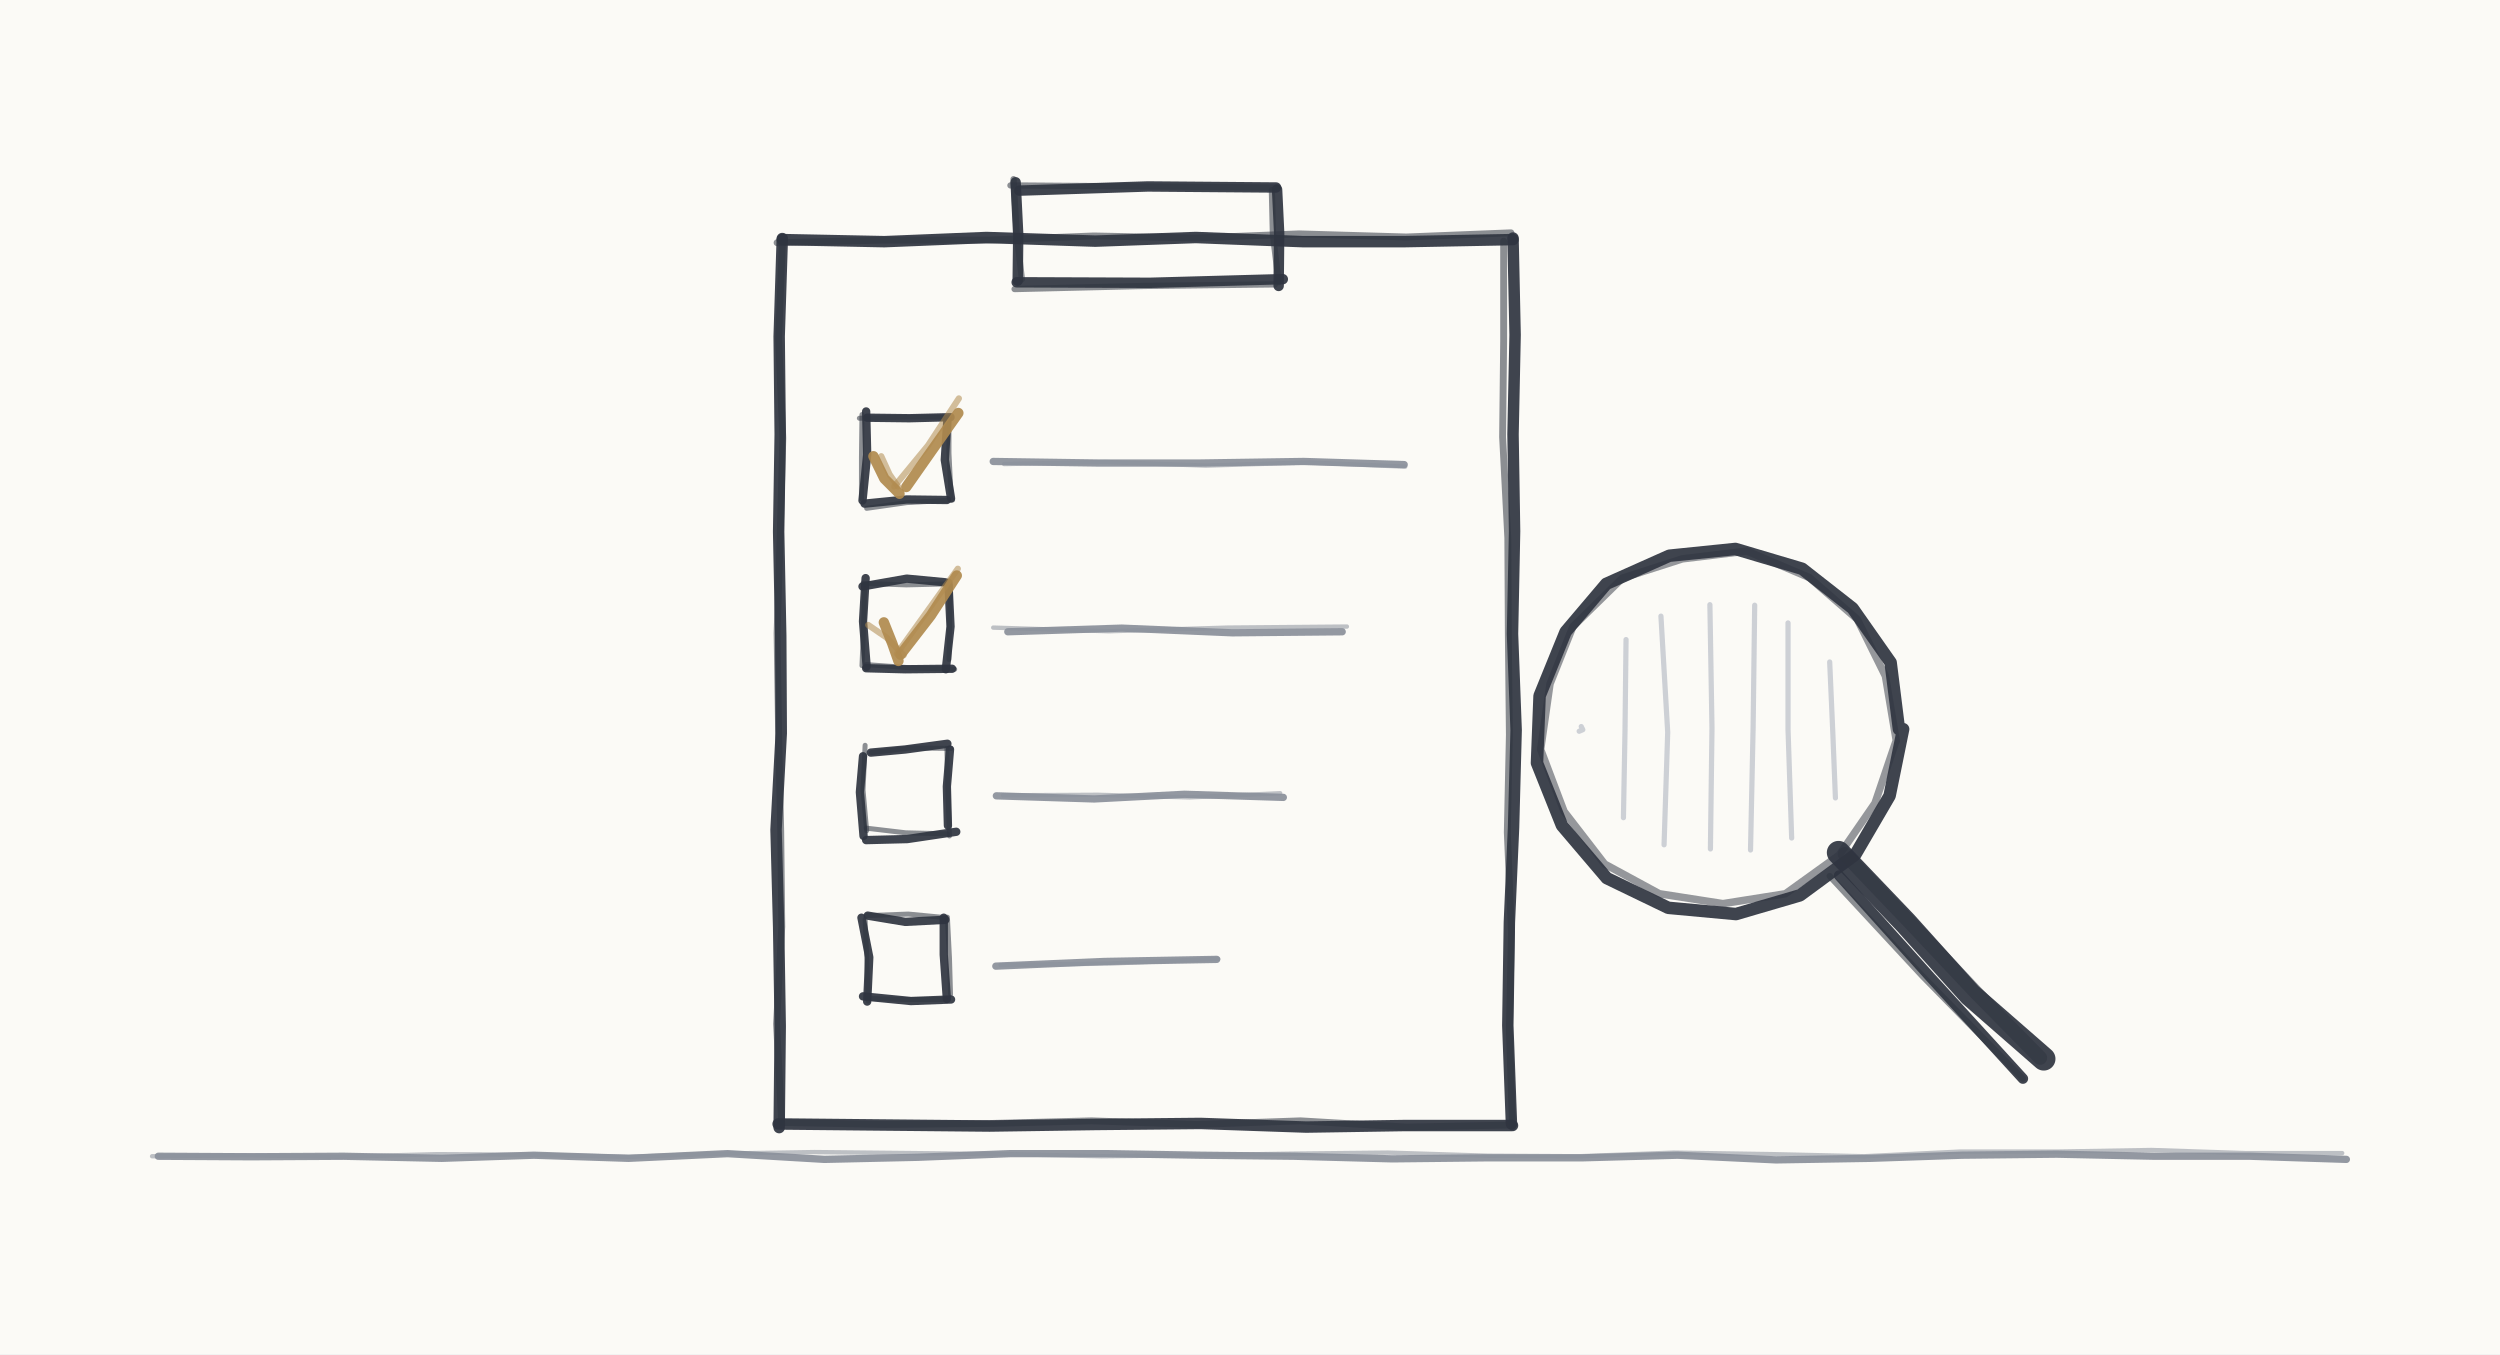
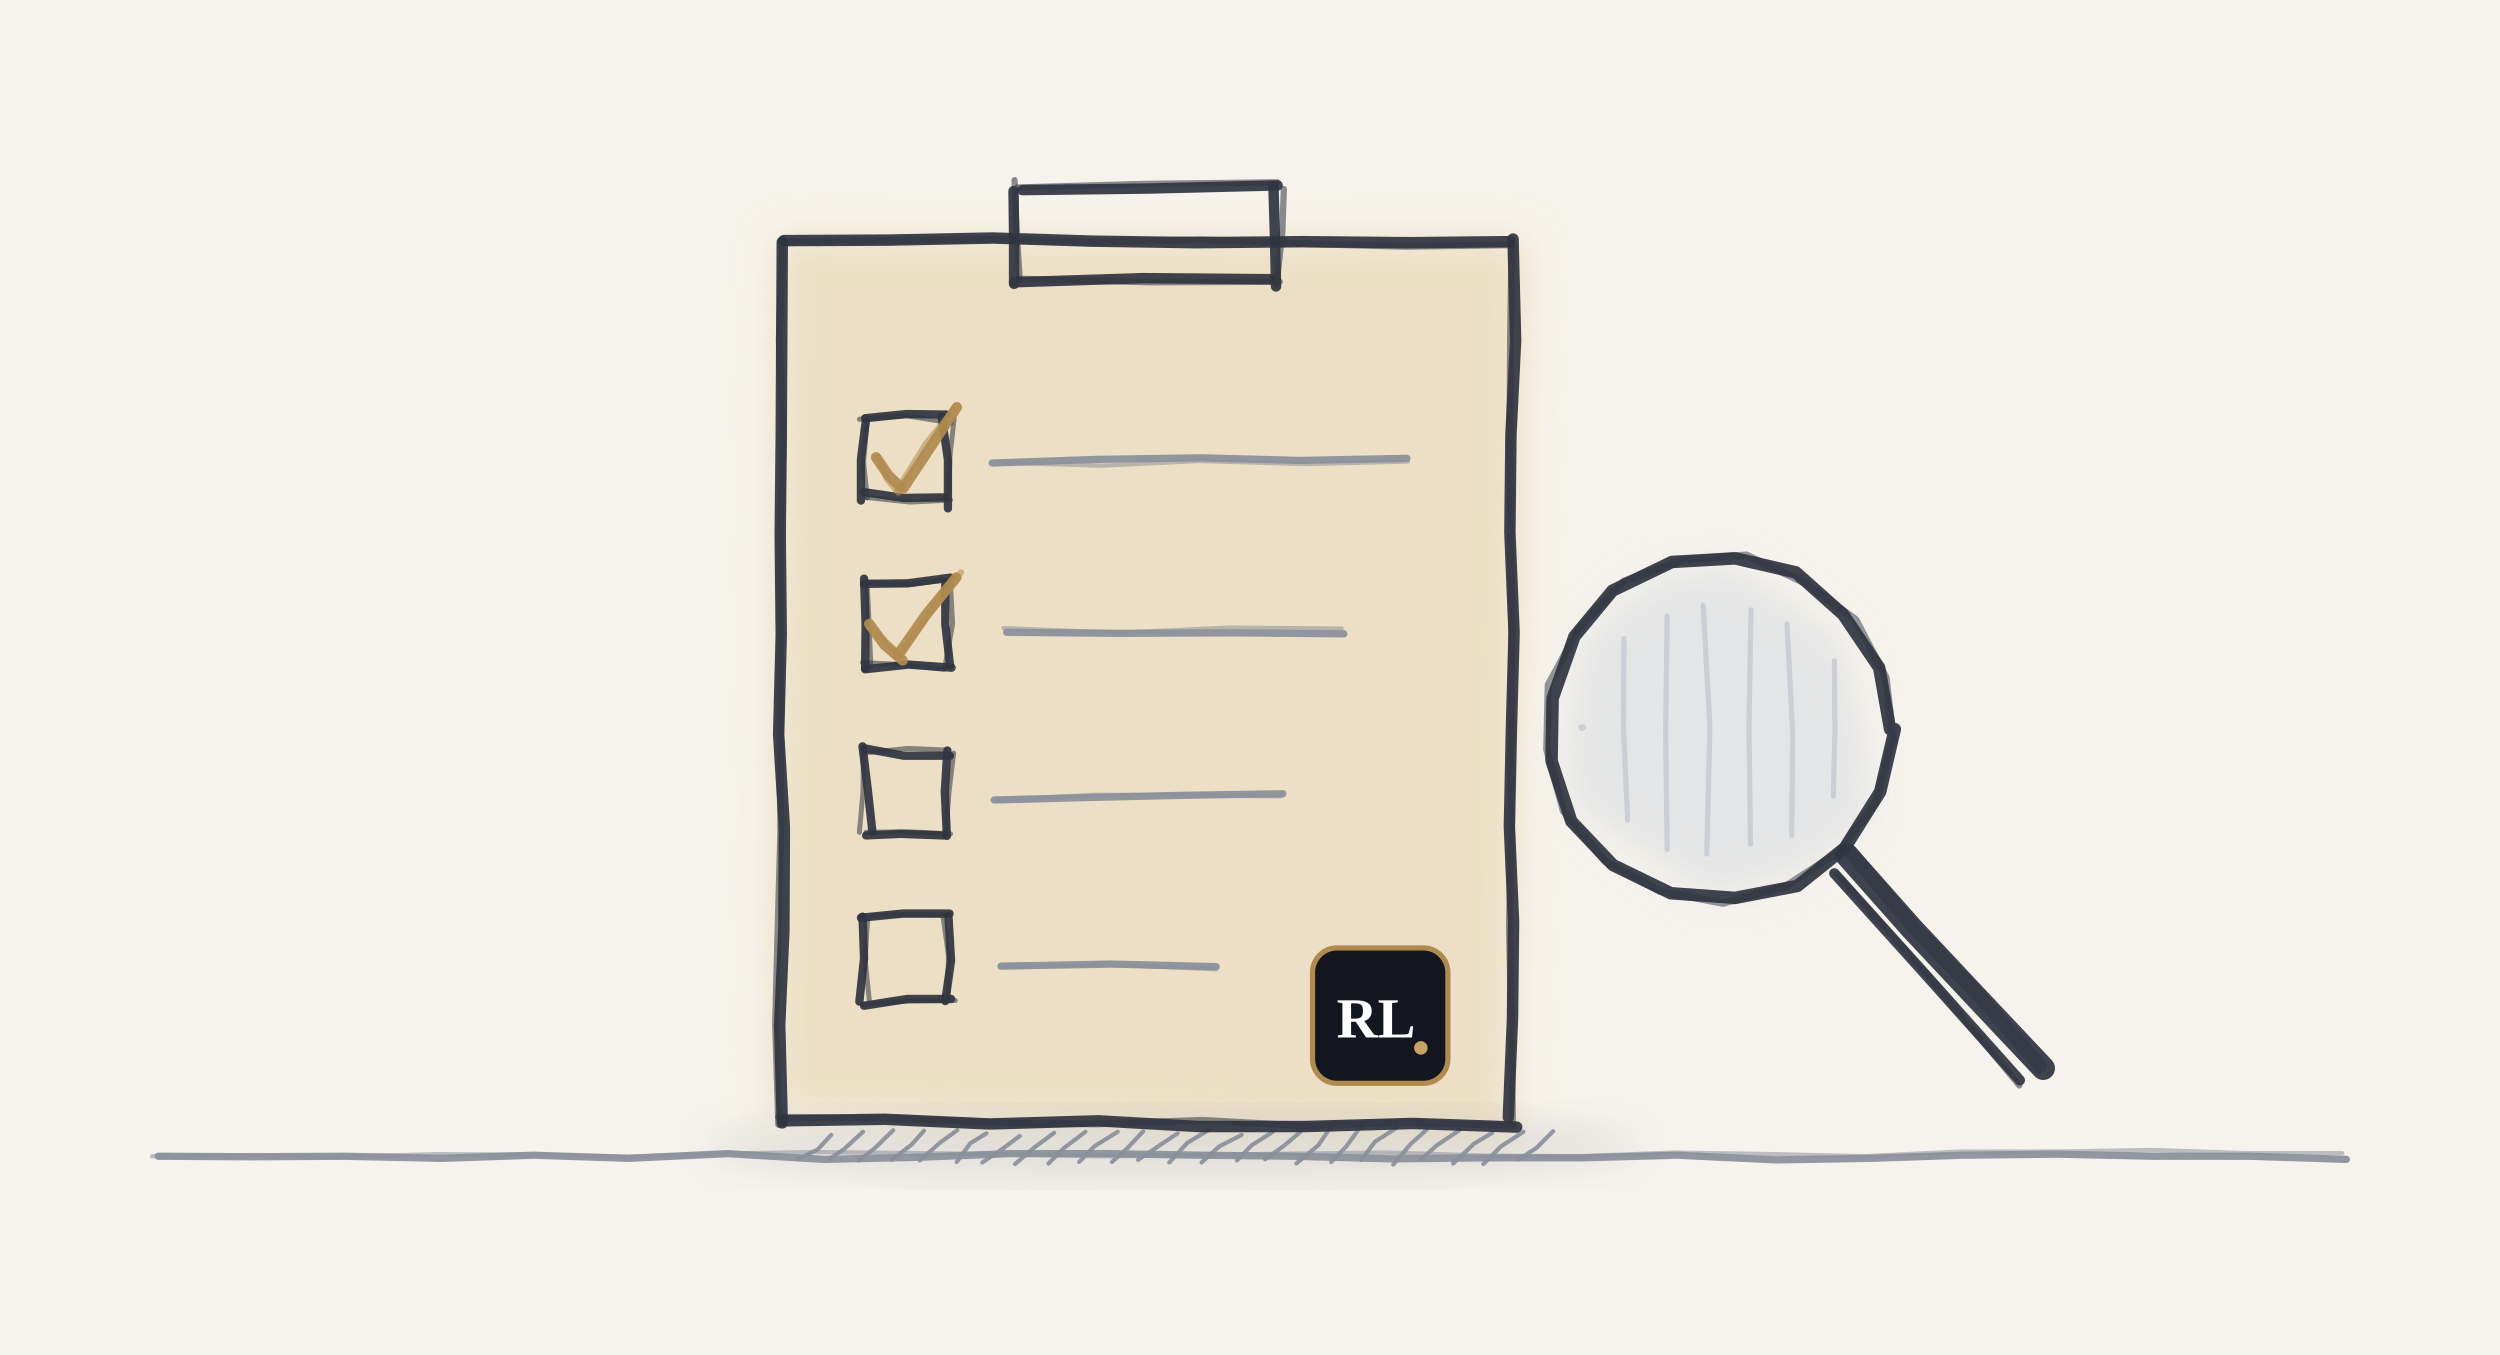
<svg xmlns="http://www.w3.org/2000/svg" viewBox="0 0 480 260" role="img" aria-label="Diagnostic">
-   <rect width="480" height="260" fill="#FBFAF6" />
+   <defs>
+     <filter id="lavis" x="-10%" y="-10%" width="120%" height="120%">
+       <feGaussianBlur stdDeviation="3.5" />
+     </filter>
+   </defs>
+   <rect width="480" height="260" fill="#F6F3EC" />
+   <path d="M149.2,45.7 L292.8,45.9 L290.4,218.2 L148.1,213.9Z" fill="#E3CC9E" opacity="0.5" filter="url(#lavis)" />
+   <ellipse cx="225" cy="220" rx="90" ry="7" fill="#2F3440" opacity="0.10" filter="url(#lavis)" />
+   <path d="M358.3,142.4 L358.9,157.9 L345.2,167.7 L328.9,172.5 L317.1,165.1 L301.5,154.6 L300.3,141.6 L303.9,122.2 L316.9,111.4 L331.8,108.0 L344.0,115.7 L353.8,122.9Z" fill="#D9DCE2" opacity="0.6" filter="url(#lavis)" />
  <path d="M30.4,222.0 L48.2,222.1 L66.0,222.0 L84.8,222.4 L102.5,221.8 L120.7,222.4 L139.7,221.5 L158.3,222.6 L176.2,222.2 L193.9,221.5 L212.6,221.5 L230.4,221.8 L248.5,222.0 L267.3,222.5 L285.6,222.3 L303.9,222.3 L322.1,221.8 L341.0,222.7 L359.1,222.4 L376.7,221.8 L394.9,221.6 L413.8,222.0 L432.1,222.0 L450.5,222.6" fill="none" stroke="#8A8F9A" stroke-width="1.4" stroke-linecap="round" stroke-linejoin="round" opacity="0.92" />
  <path d="M29.2,222.0 L47.6,221.8 L64.8,222.1 L84.0,221.6 L101.5,221.7 L120.8,222.1 L138.1,221.5 L156.4,221.2 L175.6,221.4 L193.6,221.6 L211.5,222.0 L229.7,221.8 L248.0,221.5 L266.5,221.3 L285.7,221.9 L303.2,222.0 L321.4,221.3 L340.5,221.6 L357.9,222.0 L376.4,221.1 L395.4,221.1 L413.1,220.8 L431.2,221.4 L449.7,221.4" fill="none" stroke="#8A8F9A" stroke-width="0.84" stroke-linecap="round" stroke-linejoin="round" opacity="0.55" />
-   <path d="M150.2,46.0 L169.8,46.4 L189.4,45.6 L210.3,46.3 L229.6,45.6 L250.2,46.4 L269.6,46.4 L290.5,46.0" fill="none" stroke="#2F3440" stroke-width="2.2" stroke-linecap="round" stroke-linejoin="round" opacity="0.92" />
-   <path d="M149.2,46.6 L169.5,46.1 L189.6,46.1 L210.0,45.3 L229.5,45.7 L249.4,44.9 L270.0,45.5 L290.1,44.7" fill="none" stroke="#2F3440" stroke-width="1.32" stroke-linecap="round" stroke-linejoin="round" opacity="0.55" />
-   <path d="M290.5,45.7 L290.9,64.3 L290.5,83.4 L290.8,102.0 L290.4,121.7 L291.1,140.2 L290.6,158.9 L289.8,177.1 L289.5,196.9 L290.2,215.8" fill="none" stroke="#2F3440" stroke-width="2.2" stroke-linecap="round" stroke-linejoin="round" opacity="0.92" />
-   <path d="M288.7,46.3 L288.7,65.5 L288.5,83.9 L289.5,103.3 L289.6,122.0 L289.8,141.1 L289.4,159.8 L290.2,178.9 L289.8,197.8 L290.4,216.4" fill="none" stroke="#2F3440" stroke-width="1.32" stroke-linecap="round" stroke-linejoin="round" opacity="0.55" />
-   <path d="M290.4,216.1 L269.8,216.1 L250.8,216.4 L230.5,215.7 L210.4,215.9 L190.0,216.2 L169.5,216.0 L149.4,215.8" fill="none" stroke="#2F3440" stroke-width="2.2" stroke-linecap="round" stroke-linejoin="round" opacity="0.92" />
-   <path d="M290.2,216.0 L270.1,216.4 L249.7,215.2 L229.7,215.9 L209.6,215.2 L190.5,215.7 L169.9,215.9 L149.8,215.5" fill="none" stroke="#2F3440" stroke-width="1.32" stroke-linecap="round" stroke-linejoin="round" opacity="0.55" />
-   <path d="M149.6,216.5 L149.8,197.0 L149.5,178.0 L149.0,159.3 L150.0,140.8 L149.9,122.0 L149.5,102.1 L149.8,83.4 L149.6,64.6 L150.2,45.8" fill="none" stroke="#2F3440" stroke-width="2.2" stroke-linecap="round" stroke-linejoin="round" opacity="0.92" />
-   <path d="M150.1,215.9 L149.1,196.6 L150.1,177.9 L149.9,159.7 L149.5,141.2 L149.2,121.6 L149.8,102.7 L150.3,84.1 L149.5,65.1 L150.2,46.8" fill="none" stroke="#2F3440" stroke-width="1.32" stroke-linecap="round" stroke-linejoin="round" opacity="0.55" />
-   <path d="M195.7,36.6 L220.4,35.8 L245.0,36.0" fill="none" stroke="#2F3440" stroke-width="2" stroke-linecap="round" stroke-linejoin="round" opacity="0.92" />
-   <path d="M194.0,35.6 L219.1,35.8 L245.2,36.0" fill="none" stroke="#2F3440" stroke-width="1.2" stroke-linecap="round" stroke-linejoin="round" opacity="0.55" />
-   <path d="M245.2,36.4 L245.6,44.8 L245.5,54.9" fill="none" stroke="#2F3440" stroke-width="2" stroke-linecap="round" stroke-linejoin="round" opacity="0.92" />
-   <path d="M244.2,36.5 L244.4,45.0 L245.5,54.2" fill="none" stroke="#2F3440" stroke-width="1.2" stroke-linecap="round" stroke-linejoin="round" opacity="0.55" />
-   <path d="M246.3,53.6 L220.8,54.3 L195.2,54.2" fill="none" stroke="#2F3440" stroke-width="2" stroke-linecap="round" stroke-linejoin="round" opacity="0.92" />
-   <path d="M244.8,54.6 L219.7,54.9 L194.8,55.5" fill="none" stroke="#2F3440" stroke-width="1.2" stroke-linecap="round" stroke-linejoin="round" opacity="0.55" />
-   <path d="M195.4,53.9 L195.5,45.1 L195.0,35.0" fill="none" stroke="#2F3440" stroke-width="2" stroke-linecap="round" stroke-linejoin="round" opacity="0.92" />
-   <path d="M196.2,53.6 L195.2,44.8 L194.6,34.4" fill="none" stroke="#2F3440" stroke-width="1.2" stroke-linecap="round" stroke-linejoin="round" opacity="0.55" />
-   <path d="M166.5,80.2 L174.6,80.3 L182.5,80.1" fill="none" stroke="#2F3440" stroke-width="1.6" stroke-linecap="round" stroke-linejoin="round" opacity="0.92" />
-   <path d="M165.0,80.3 L173.8,80.1 L182.4,80.1" fill="none" stroke="#2F3440" stroke-width="0.96" stroke-linecap="round" stroke-linejoin="round" opacity="0.55" />
-   <path d="M181.9,80.5 L181.4,88.3 L182.6,95.7" fill="none" stroke="#2F3440" stroke-width="1.6" stroke-linecap="round" stroke-linejoin="round" opacity="0.92" />
-   <path d="M182.2,80.0 L182.2,87.0 L182.6,95.2" fill="none" stroke="#2F3440" stroke-width="0.96" stroke-linecap="round" stroke-linejoin="round" opacity="0.55" />
-   <path d="M181.8,96.0 L174.1,95.9 L166.0,96.7" fill="none" stroke="#2F3440" stroke-width="1.6" stroke-linecap="round" stroke-linejoin="round" opacity="0.92" />
-   <path d="M182.9,96.0 L174.1,96.5 L166.4,97.6" fill="none" stroke="#2F3440" stroke-width="0.96" stroke-linecap="round" stroke-linejoin="round" opacity="0.55" />
-   <path d="M165.6,96.1 L166.5,87.3 L166.3,79.0" fill="none" stroke="#2F3440" stroke-width="1.6" stroke-linecap="round" stroke-linejoin="round" opacity="0.92" />
-   <path d="M165.4,95.8 L165.4,87.8 L165.5,79.6" fill="none" stroke="#2F3440" stroke-width="0.96" stroke-linecap="round" stroke-linejoin="round" opacity="0.55" />
-   <path d="M190.7,88.6 L210.8,88.9 L230.4,88.9 L250.3,88.6 L269.6,89.2" fill="none" stroke="#8A8F9A" stroke-width="1.4" stroke-linecap="round" stroke-linejoin="round" opacity="0.92" />
-   <path d="M192.8,89.1 L212.2,88.7 L231.5,89.4 L251.1,88.8 L269.8,89.6" fill="none" stroke="#8A8F9A" stroke-width="0.84" stroke-linecap="round" stroke-linejoin="round" opacity="0.55" />
-   <path d="M167.7,87.6 L169.8,91.9 L172.7,94.8" fill="none" stroke="#B08A4E" stroke-width="2" stroke-linecap="round" stroke-linejoin="round" opacity="0.92" />
-   <path d="M169.2,87.6 L170.8,91.1 L172.4,93.4" fill="none" stroke="#B08A4E" stroke-width="1.2" stroke-linecap="round" stroke-linejoin="round" opacity="0.55" />
-   <path d="M174.0,93.5 L178.7,86.8 L184.0,79.3" fill="none" stroke="#B08A4E" stroke-width="2" stroke-linecap="round" stroke-linejoin="round" opacity="0.92" />
-   <path d="M171.7,93.4 L178.2,85.5 L184.1,76.5" fill="none" stroke="#B08A4E" stroke-width="1.2" stroke-linecap="round" stroke-linejoin="round" opacity="0.55" />
-   <path d="M165.6,112.6 L174.1,111.1 L181.5,111.8" fill="none" stroke="#2F3440" stroke-width="1.6" stroke-linecap="round" stroke-linejoin="round" opacity="0.92" />
-   <path d="M165.7,112.0 L174.0,112.3 L182.1,112.1" fill="none" stroke="#2F3440" stroke-width="0.96" stroke-linecap="round" stroke-linejoin="round" opacity="0.55" />
-   <path d="M182.1,111.9 L182.5,120.3 L181.6,128.5" fill="none" stroke="#2F3440" stroke-width="1.6" stroke-linecap="round" stroke-linejoin="round" opacity="0.92" />
-   <path d="M182.5,112.4 L182.3,119.8 L182.2,126.6" fill="none" stroke="#2F3440" stroke-width="0.96" stroke-linecap="round" stroke-linejoin="round" opacity="0.55" />
-   <path d="M182.8,128.4 L173.8,128.5 L166.3,128.3" fill="none" stroke="#2F3440" stroke-width="1.6" stroke-linecap="round" stroke-linejoin="round" opacity="0.92" />
-   <path d="M183.3,128.5 L174.6,128.2 L166.3,127.6" fill="none" stroke="#2F3440" stroke-width="0.96" stroke-linecap="round" stroke-linejoin="round" opacity="0.55" />
-   <path d="M166.4,128.0 L165.7,119.3 L166.2,111.0" fill="none" stroke="#2F3440" stroke-width="1.6" stroke-linecap="round" stroke-linejoin="round" opacity="0.92" />
-   <path d="M165.5,127.8 L165.8,120.7 L166.0,113.0" fill="none" stroke="#2F3440" stroke-width="0.96" stroke-linecap="round" stroke-linejoin="round" opacity="0.55" />
-   <path d="M193.5,121.3 L215.4,120.6 L236.6,121.5 L257.7,121.3" fill="none" stroke="#8A8F9A" stroke-width="1.4" stroke-linecap="round" stroke-linejoin="round" opacity="0.92" />
-   <path d="M190.7,120.5 L212.9,121.2 L235.7,120.5 L258.6,120.3" fill="none" stroke="#8A8F9A" stroke-width="0.84" stroke-linecap="round" stroke-linejoin="round" opacity="0.55" />
-   <path d="M169.7,119.5 L171.3,123.5 L172.5,126.9" fill="none" stroke="#B08A4E" stroke-width="2" stroke-linecap="round" stroke-linejoin="round" opacity="0.92" />
-   <path d="M166.7,120.0 L170.2,122.4 L173.5,125.8" fill="none" stroke="#B08A4E" stroke-width="1.2" stroke-linecap="round" stroke-linejoin="round" opacity="0.55" />
-   <path d="M172.9,125.7 L178.7,118.2 L183.7,110.5" fill="none" stroke="#B08A4E" stroke-width="2" stroke-linecap="round" stroke-linejoin="round" opacity="0.92" />
-   <path d="M172.2,125.5 L177.8,117.7 L183.9,109.2" fill="none" stroke="#B08A4E" stroke-width="1.2" stroke-linecap="round" stroke-linejoin="round" opacity="0.55" />
-   <path d="M167.2,144.5 L173.8,143.9 L181.9,142.8" fill="none" stroke="#2F3440" stroke-width="1.6" stroke-linecap="round" stroke-linejoin="round" opacity="0.92" />
-   <path d="M167.3,144.5 L174.9,143.6 L182.6,143.7" fill="none" stroke="#2F3440" stroke-width="0.96" stroke-linecap="round" stroke-linejoin="round" opacity="0.55" />
-   <path d="M182.4,143.9 L181.8,151.0 L182.0,158.5" fill="none" stroke="#2F3440" stroke-width="1.6" stroke-linecap="round" stroke-linejoin="round" opacity="0.92" />
-   <path d="M181.8,143.7 L182.0,152.1 L182.3,160.5" fill="none" stroke="#2F3440" stroke-width="0.96" stroke-linecap="round" stroke-linejoin="round" opacity="0.55" />
-   <path d="M183.6,159.7 L174.2,161.1 L166.3,161.3" fill="none" stroke="#2F3440" stroke-width="1.6" stroke-linecap="round" stroke-linejoin="round" opacity="0.92" />
-   <path d="M181.9,160.1 L173.9,159.9 L166.3,159.0" fill="none" stroke="#2F3440" stroke-width="0.96" stroke-linecap="round" stroke-linejoin="round" opacity="0.55" />
-   <path d="M165.8,160.5 L165.1,152.1 L165.7,145.2" fill="none" stroke="#2F3440" stroke-width="1.6" stroke-linecap="round" stroke-linejoin="round" opacity="0.92" />
-   <path d="M166.4,159.5 L165.7,151.7 L166.1,143.1" fill="none" stroke="#2F3440" stroke-width="0.96" stroke-linecap="round" stroke-linejoin="round" opacity="0.55" />
-   <path d="M191.3,152.8 L210.1,153.4 L227.4,152.5 L246.4,153.1" fill="none" stroke="#8A8F9A" stroke-width="1.4" stroke-linecap="round" stroke-linejoin="round" opacity="0.92" />
-   <path d="M192.6,152.7 L210.8,152.6 L228.4,153.1 L245.8,152.3" fill="none" stroke="#8A8F9A" stroke-width="0.84" stroke-linecap="round" stroke-linejoin="round" opacity="0.55" />
-   <path d="M166.6,175.8 L173.8,177.0 L181.5,176.6" fill="none" stroke="#2F3440" stroke-width="1.6" stroke-linecap="round" stroke-linejoin="round" opacity="0.92" />
-   <path d="M166.4,175.8 L174.4,175.5 L181.7,176.2" fill="none" stroke="#2F3440" stroke-width="0.96" stroke-linecap="round" stroke-linejoin="round" opacity="0.55" />
-   <path d="M181.2,176.2 L181.2,183.3 L181.8,191.8" fill="none" stroke="#2F3440" stroke-width="1.6" stroke-linecap="round" stroke-linejoin="round" opacity="0.92" />
-   <path d="M181.9,176.1 L182.3,184.0 L182.5,190.9" fill="none" stroke="#2F3440" stroke-width="0.96" stroke-linecap="round" stroke-linejoin="round" opacity="0.55" />
-   <path d="M182.6,191.9 L174.9,192.2 L165.7,191.3" fill="none" stroke="#2F3440" stroke-width="1.6" stroke-linecap="round" stroke-linejoin="round" opacity="0.92" />
-   <path d="M181.5,191.9 L173.5,191.9 L166.4,191.7" fill="none" stroke="#2F3440" stroke-width="0.96" stroke-linecap="round" stroke-linejoin="round" opacity="0.55" />
-   <path d="M166.5,192.3 L166.9,183.8 L165.4,176.2" fill="none" stroke="#2F3440" stroke-width="1.6" stroke-linecap="round" stroke-linejoin="round" opacity="0.92" />
-   <path d="M166.7,192.2 L166.4,183.6 L166.1,176.5" fill="none" stroke="#2F3440" stroke-width="0.96" stroke-linecap="round" stroke-linejoin="round" opacity="0.55" />
-   <path d="M191.2,185.5 L212.0,184.6 L233.6,184.2" fill="none" stroke="#8A8F9A" stroke-width="1.4" stroke-linecap="round" stroke-linejoin="round" opacity="0.92" />
-   <path d="M192.1,185.3 L213.2,185.0 L233.9,184.1" fill="none" stroke="#8A8F9A" stroke-width="0.84" stroke-linecap="round" stroke-linejoin="round" opacity="0.55" />
-   <path d="M365.4,140.0 L362.8,152.8 L356.2,164.1 L345.6,171.9 L333.3,175.5 L320.3,174.3 L308.5,168.6 L299.9,158.5 L295.1,146.5 L295.6,133.6 L300.6,121.3 L308.4,112.1 L320.5,106.7 L333.2,105.4 L346.0,109.2 L355.7,116.8 L363.0,127.2 L364.6,140.0" fill="none" stroke="#2F3440" stroke-width="2.4" stroke-linecap="round" stroke-linejoin="round" opacity="0.92" />
-   <path d="M364.0,142.4 L360.0,154.2 L353.1,164.2 L342.8,171.6 L330.8,173.5 L318.6,171.6 L308.1,165.9 L300.3,155.8 L295.8,143.9 L297.6,131.3 L302.0,120.3 L311.5,111.0 L323.0,107.3 L335.4,105.8 L347.4,110.9 L356.6,118.9 L362.0,129.8 L364.1,142.3" fill="none" stroke="#2F3440" stroke-width="1.44" stroke-linecap="round" stroke-linejoin="round" opacity="0.5" />
-   <path d="M303.2,140.4 L303.9,140.1 L303.6,139.5" fill="none" stroke="#C9CCD3" stroke-width="1" stroke-linecap="round" stroke-linejoin="round" opacity="0.92" />
-   <path d="M312.2,122.8 L312.0,140.4 L311.7,157.0" fill="none" stroke="#C9CCD3" stroke-width="1" stroke-linecap="round" stroke-linejoin="round" opacity="0.92" />
-   <path d="M318.9,118.3 L320.2,140.6 L319.5,162.2" fill="none" stroke="#C9CCD3" stroke-width="1" stroke-linecap="round" stroke-linejoin="round" opacity="0.92" />
-   <path d="M328.3,116.1 L328.7,139.8 L328.4,163.0" fill="none" stroke="#C9CCD3" stroke-width="1" stroke-linecap="round" stroke-linejoin="round" opacity="0.92" />
-   <path d="M336.9,116.2 L336.6,139.6 L336.1,163.2" fill="none" stroke="#C9CCD3" stroke-width="1" stroke-linecap="round" stroke-linejoin="round" opacity="0.92" />
-   <path d="M343.3,119.6 L343.3,140.0 L344.0,160.9" fill="none" stroke="#C9CCD3" stroke-width="1" stroke-linecap="round" stroke-linejoin="round" opacity="0.92" />
-   <path d="M351.3,127.1 L351.9,140.7 L352.4,153.2" fill="none" stroke="#C9CCD3" stroke-width="1" stroke-linecap="round" stroke-linejoin="round" opacity="0.92" />
-   <path d="M353.0,163.7 L365.9,177.2 L378.3,191.0 L392.4,203.3" fill="none" stroke="#2F3440" stroke-width="4.5" stroke-linecap="round" stroke-linejoin="round" opacity="0.92" />
-   <path d="M354.2,164.0 L366.6,177.0 L379.3,190.5 L391.7,203.1" fill="none" stroke="#2F3440" stroke-width="2.7" stroke-linecap="round" stroke-linejoin="round" opacity="0.55" />
-   <path d="M353.1,168.1 L370.6,187.6 L388.4,207.1" fill="none" stroke="#2F3440" stroke-width="2" stroke-linecap="round" stroke-linejoin="round" opacity="0.92" />
-   <path d="M351.3,168.2 L369.1,187.4 L388.4,207.1" fill="none" stroke="#2F3440" stroke-width="1.2" stroke-linecap="round" stroke-linejoin="round" opacity="0.55" />
+   <path d="M153.1,222.6 L157.0,220.7 L159.6,217.9" fill="none" stroke="#8A8F9A" stroke-width="0.8" stroke-linecap="round" stroke-linejoin="round" opacity="0.92" />
+   <path d="M159.3,222.5 L162.1,220.6 L165.7,217.3" fill="none" stroke="#8A8F9A" stroke-width="0.8" stroke-linecap="round" stroke-linejoin="round" opacity="0.92" />
+   <path d="M164.9,222.8 L168.0,220.4 L171.5,217.0" fill="none" stroke="#8A8F9A" stroke-width="0.8" stroke-linecap="round" stroke-linejoin="round" opacity="0.92" />
+   <path d="M171.2,222.7 L175.0,219.8 L177.4,217.1" fill="none" stroke="#8A8F9A" stroke-width="0.8" stroke-linecap="round" stroke-linejoin="round" opacity="0.92" />
+   <path d="M176.6,222.8 L180.6,219.3 L183.8,217.0" fill="none" stroke="#8A8F9A" stroke-width="0.8" stroke-linecap="round" stroke-linejoin="round" opacity="0.92" />
+   <path d="M183.7,223.1 L186.3,219.5 L189.4,217.6" fill="none" stroke="#8A8F9A" stroke-width="0.8" stroke-linecap="round" stroke-linejoin="round" opacity="0.92" />
+   <path d="M188.6,223.2 L192.6,220.5 L195.8,218.1" fill="none" stroke="#8A8F9A" stroke-width="0.8" stroke-linecap="round" stroke-linejoin="round" opacity="0.92" />
+   <path d="M194.9,223.5 L198.6,220.3 L202.4,217.5" fill="none" stroke="#8A8F9A" stroke-width="0.8" stroke-linecap="round" stroke-linejoin="round" opacity="0.92" />
+   <path d="M201.3,223.4 L204.3,220.4 L208.4,217.3" fill="none" stroke="#8A8F9A" stroke-width="0.8" stroke-linecap="round" stroke-linejoin="round" opacity="0.92" />
+   <path d="M207.2,223.1 L210.1,220.1 L214.6,217.3" fill="none" stroke="#8A8F9A" stroke-width="0.8" stroke-linecap="round" stroke-linejoin="round" opacity="0.92" />
+   <path d="M213.5,223.1 L216.5,220.4 L219.5,217.2" fill="none" stroke="#8A8F9A" stroke-width="0.8" stroke-linecap="round" stroke-linejoin="round" opacity="0.92" />
+   <path d="M218.5,222.7 L222.5,220.0 L226.1,217.6" fill="none" stroke="#8A8F9A" stroke-width="0.8" stroke-linecap="round" stroke-linejoin="round" opacity="0.92" />
+   <path d="M224.5,223.2 L228.0,219.4 L232.5,216.7" fill="none" stroke="#8A8F9A" stroke-width="0.8" stroke-linecap="round" stroke-linejoin="round" opacity="0.92" />
+   <path d="M230.7,223.2 L234.1,220.1 L238.4,217.9" fill="none" stroke="#8A8F9A" stroke-width="0.8" stroke-linecap="round" stroke-linejoin="round" opacity="0.92" />
+   <path d="M237.5,222.8 L240.3,219.9 L244.4,217.3" fill="none" stroke="#8A8F9A" stroke-width="0.8" stroke-linecap="round" stroke-linejoin="round" opacity="0.92" />
+   <path d="M242.9,222.6 L246.5,220.0 L249.7,217.3" fill="none" stroke="#8A8F9A" stroke-width="0.8" stroke-linecap="round" stroke-linejoin="round" opacity="0.92" />
+   <path d="M248.9,223.4 L253.1,219.9 L255.5,216.4" fill="none" stroke="#8A8F9A" stroke-width="0.8" stroke-linecap="round" stroke-linejoin="round" opacity="0.92" />
+   <path d="M255.6,223.1 L258.5,220.1 L261.4,216.1" fill="none" stroke="#8A8F9A" stroke-width="0.8" stroke-linecap="round" stroke-linejoin="round" opacity="0.92" />
+   <path d="M261.4,222.7 L264.0,219.2 L268.2,216.5" fill="none" stroke="#8A8F9A" stroke-width="0.8" stroke-linecap="round" stroke-linejoin="round" opacity="0.92" />
+   <path d="M267.5,223.6 L270.8,219.7 L274.0,216.8" fill="none" stroke="#8A8F9A" stroke-width="0.8" stroke-linecap="round" stroke-linejoin="round" opacity="0.92" />
+   <path d="M272.8,222.6 L276.0,219.8 L280.2,217.0" fill="none" stroke="#8A8F9A" stroke-width="0.8" stroke-linecap="round" stroke-linejoin="round" opacity="0.92" />
+   <path d="M279.0,223.4 L283.0,219.6 L286.5,217.5" fill="none" stroke="#8A8F9A" stroke-width="0.8" stroke-linecap="round" stroke-linejoin="round" opacity="0.92" />
+   <path d="M284.8,223.5 L288.2,220.1 L292.5,217.3" fill="none" stroke="#8A8F9A" stroke-width="0.8" stroke-linecap="round" stroke-linejoin="round" opacity="0.92" />
+   <path d="M291.6,222.6 L295.0,220.4 L298.2,217.2" fill="none" stroke="#8A8F9A" stroke-width="0.8" stroke-linecap="round" stroke-linejoin="round" opacity="0.92" />
+   <path d="M150.5,46.2 L170.6,46.1 L190.6,45.7 L209.7,46.3 L229.8,46.6 L250.2,46.4 L270.4,46.6 L289.8,46.4" fill="none" stroke="#2F3440" stroke-width="2.2" stroke-linecap="round" stroke-linejoin="round" opacity="0.92" />
+   <path d="M150.5,46.4 L171.3,46.2 L190.7,45.9 L210.6,46.5 L230.5,46.0 L250.8,46.8 L270.0,47.3 L290.1,47.0" fill="none" stroke="#2F3440" stroke-width="1.32" stroke-linecap="round" stroke-linejoin="round" opacity="0.55" />
+   <path d="M290.5,45.9 L291.0,65.3 L290.1,83.5 L289.9,102.2 L290.7,121.5 L290.2,139.6 L289.8,158.7 L290.6,176.9 L290.4,195.5 L289.6,214.5" fill="none" stroke="#2F3440" stroke-width="2.2" stroke-linecap="round" stroke-linejoin="round" opacity="0.92" />
+   <path d="M290.3,46.1 L290.0,65.1 L289.9,83.7 L290.0,102.1 L290.3,121.3 L290.1,140.1 L290.2,158.6 L289.8,178.0 L290.2,196.7 L290.4,215.7" fill="none" stroke="#2F3440" stroke-width="1.32" stroke-linecap="round" stroke-linejoin="round" opacity="0.55" />
+   <path d="M291.2,216.4 L271.3,215.7 L250.4,216.3 L230.2,216.3 L210.9,215.2 L190.0,215.8 L169.8,214.9 L150.4,215.2" fill="none" stroke="#2F3440" stroke-width="2.2" stroke-linecap="round" stroke-linejoin="round" opacity="0.92" />
+   <path d="M290.6,216.2 L270.1,215.5 L250.8,216.2 L231.0,215.1 L210.3,215.8 L190.2,215.5 L169.7,214.7 L149.5,214.5" fill="none" stroke="#2F3440" stroke-width="1.32" stroke-linecap="round" stroke-linejoin="round" opacity="0.55" />
+   <path d="M150.2,215.6 L149.7,196.8 L150.5,178.8 L150.6,158.9 L149.5,141.0 L150.0,121.9 L149.8,102.7 L150.0,83.7 L150.1,64.3 L150.2,46.5" fill="none" stroke="#2F3440" stroke-width="2.2" stroke-linecap="round" stroke-linejoin="round" opacity="0.92" />
+   <path d="M149.5,215.9 L148.9,196.7 L149.4,177.6 L149.9,159.7 L149.8,140.8 L149.8,121.4 L149.8,102.6 L150.4,84.1 L149.6,65.3 L150.3,46.2" fill="none" stroke="#2F3440" stroke-width="1.32" stroke-linecap="round" stroke-linejoin="round" opacity="0.55" />
+   <path d="M196.3,36.5 L220.6,36.2 L245.3,35.6" fill="none" stroke="#2F3440" stroke-width="2" stroke-linecap="round" stroke-linejoin="round" opacity="0.92" />
+   <path d="M195.4,36.0 L219.7,35.3 L245.2,35.0" fill="none" stroke="#2F3440" stroke-width="1.2" stroke-linecap="round" stroke-linejoin="round" opacity="0.55" />
+   <path d="M244.5,35.8 L244.8,45.7 L245.0,55.0" fill="none" stroke="#2F3440" stroke-width="2" stroke-linecap="round" stroke-linejoin="round" opacity="0.92" />
+   <path d="M246.5,36.3 L246.2,44.6 L245.1,54.7" fill="none" stroke="#2F3440" stroke-width="1.2" stroke-linecap="round" stroke-linejoin="round" opacity="0.55" />
+   <path d="M243.8,53.6 L219.5,53.4 L194.7,54.2" fill="none" stroke="#2F3440" stroke-width="2" stroke-linecap="round" stroke-linejoin="round" opacity="0.92" />
+   <path d="M245.7,54.1 L220.7,54.2 L195.4,53.5" fill="none" stroke="#2F3440" stroke-width="1.2" stroke-linecap="round" stroke-linejoin="round" opacity="0.55" />
+   <path d="M194.7,54.5 L194.7,45.3 L194.6,36.7" fill="none" stroke="#2F3440" stroke-width="2" stroke-linecap="round" stroke-linejoin="round" opacity="0.92" />
+   <path d="M195.8,53.9 L195.2,44.5 L194.8,34.6" fill="none" stroke="#2F3440" stroke-width="1.2" stroke-linecap="round" stroke-linejoin="round" opacity="0.55" />
+   <g transform="translate(252,182)">
+     <rect width="26" height="26" rx="4.7" fill="#14171F" stroke="#B08A4E" stroke-width="1" />
+     <text x="12.2" y="17.2" text-anchor="middle" font-family="Georgia, 'Times New Roman', serif" font-weight="700" font-size="10.9" fill="#FFFFFF">RL</text>
+     <circle cx="20.8" cy="19.2" r="1.3" fill="#C9A265" />
+   </g>
+   <path d="M166.1,80.3 L174.0,79.5 L181.7,79.6" fill="none" stroke="#2F3440" stroke-width="1.6" stroke-linecap="round" stroke-linejoin="round" opacity="0.92" />
+   <path d="M165.0,80.5 L173.9,79.8 L182.6,81.2" fill="none" stroke="#2F3440" stroke-width="0.96" stroke-linecap="round" stroke-linejoin="round" opacity="0.55" />
+   <path d="M180.8,80.0 L182.0,88.2 L182.0,97.6" fill="none" stroke="#2F3440" stroke-width="1.6" stroke-linecap="round" stroke-linejoin="round" opacity="0.92" />
+   <path d="M183.2,80.4 L182.4,87.5 L182.1,95.9" fill="none" stroke="#2F3440" stroke-width="0.96" stroke-linecap="round" stroke-linejoin="round" opacity="0.55" />
+   <path d="M181.3,95.5 L173.5,95.6 L165.9,94.5" fill="none" stroke="#2F3440" stroke-width="1.6" stroke-linecap="round" stroke-linejoin="round" opacity="0.92" />
+   <path d="M182.5,96.0 L174.7,96.4 L166.3,95.5" fill="none" stroke="#2F3440" stroke-width="0.96" stroke-linecap="round" stroke-linejoin="round" opacity="0.55" />
+   <path d="M165.3,96.1 L165.3,88.2 L166.2,81.1" fill="none" stroke="#2F3440" stroke-width="1.6" stroke-linecap="round" stroke-linejoin="round" opacity="0.92" />
+   <path d="M166.5,95.6 L165.8,88.7 L166.5,80.8" fill="none" stroke="#2F3440" stroke-width="0.96" stroke-linecap="round" stroke-linejoin="round" opacity="0.55" />
+   <path d="M190.5,88.9 L210.8,88.2 L230.5,87.9 L249.7,88.4 L270.1,88.0" fill="none" stroke="#8A8F9A" stroke-width="1.4" stroke-linecap="round" stroke-linejoin="round" opacity="0.92" />
+   <path d="M191.3,88.8 L211.5,89.4 L230.3,88.5 L250.8,89.1 L270.3,88.6" fill="none" stroke="#8A8F9A" stroke-width="0.84" stroke-linecap="round" stroke-linejoin="round" opacity="0.55" />
+   <path d="M168.2,87.8 L170.6,91.3 L172.8,93.4" fill="none" stroke="#B08A4E" stroke-width="2" stroke-linecap="round" stroke-linejoin="round" opacity="0.92" />
+   <path d="M168.6,87.8 L170.3,92.0 L172.5,94.6" fill="none" stroke="#B08A4E" stroke-width="1.2" stroke-linecap="round" stroke-linejoin="round" opacity="0.55" />
+   <path d="M173.4,93.8 L178.9,85.5 L183.7,78.2" fill="none" stroke="#B08A4E" stroke-width="2" stroke-linecap="round" stroke-linejoin="round" opacity="0.92" />
+   <path d="M172.2,94.2 L177.7,85.3 L183.8,77.8" fill="none" stroke="#B08A4E" stroke-width="1.2" stroke-linecap="round" stroke-linejoin="round" opacity="0.55" />
+   <path d="M165.9,112.1 L174.3,112.0 L182.5,110.9" fill="none" stroke="#2F3440" stroke-width="1.6" stroke-linecap="round" stroke-linejoin="round" opacity="0.92" />
+   <path d="M166.6,111.9 L174.9,112.2 L181.7,111.3" fill="none" stroke="#2F3440" stroke-width="0.96" stroke-linecap="round" stroke-linejoin="round" opacity="0.55" />
+   <path d="M181.5,111.9 L181.5,119.9 L182.4,127.7" fill="none" stroke="#2F3440" stroke-width="1.6" stroke-linecap="round" stroke-linejoin="round" opacity="0.92" />
+   <path d="M182.5,112.3 L182.9,119.8 L181.4,128.2" fill="none" stroke="#2F3440" stroke-width="0.96" stroke-linecap="round" stroke-linejoin="round" opacity="0.55" />
+   <path d="M182.7,128.2 L174.4,127.6 L166.1,128.5" fill="none" stroke="#2F3440" stroke-width="1.6" stroke-linecap="round" stroke-linejoin="round" opacity="0.92" />
+   <path d="M181.2,128.5 L173.0,127.6 L165.6,127.2" fill="none" stroke="#2F3440" stroke-width="0.96" stroke-linecap="round" stroke-linejoin="round" opacity="0.55" />
+   <path d="M166.1,128.3 L166.2,120.0 L165.9,111.1" fill="none" stroke="#2F3440" stroke-width="1.6" stroke-linecap="round" stroke-linejoin="round" opacity="0.92" />
+   <path d="M167.2,128.0 L166.9,120.5 L166.5,112.3" fill="none" stroke="#2F3440" stroke-width="0.96" stroke-linecap="round" stroke-linejoin="round" opacity="0.55" />
+   <path d="M193.3,121.4 L215.0,121.6 L236.8,121.5 L258.0,121.7" fill="none" stroke="#8A8F9A" stroke-width="1.4" stroke-linecap="round" stroke-linejoin="round" opacity="0.92" />
+   <path d="M192.7,120.6 L214.8,121.5 L236.1,120.5 L257.6,120.7" fill="none" stroke="#8A8F9A" stroke-width="0.84" stroke-linecap="round" stroke-linejoin="round" opacity="0.55" />
+   <path d="M166.9,119.8 L169.8,123.8 L173.3,126.8" fill="none" stroke="#B08A4E" stroke-width="2" stroke-linecap="round" stroke-linejoin="round" opacity="0.92" />
+   <path d="M167.0,120.5 L169.4,122.5 L172.6,125.6" fill="none" stroke="#B08A4E" stroke-width="1.2" stroke-linecap="round" stroke-linejoin="round" opacity="0.55" />
+   <path d="M172.4,125.7 L177.8,118.0 L183.6,110.9" fill="none" stroke="#B08A4E" stroke-width="2" stroke-linecap="round" stroke-linejoin="round" opacity="0.92" />
+   <path d="M172.9,126.0 L178.0,118.5 L184.5,109.9" fill="none" stroke="#B08A4E" stroke-width="1.2" stroke-linecap="round" stroke-linejoin="round" opacity="0.55" />
+   <path d="M166.1,143.7 L173.5,145.1 L182.4,145.1" fill="none" stroke="#2F3440" stroke-width="1.6" stroke-linecap="round" stroke-linejoin="round" opacity="0.92" />
+   <path d="M165.8,144.6 L174.2,143.7 L181.4,144.0" fill="none" stroke="#2F3440" stroke-width="0.96" stroke-linecap="round" stroke-linejoin="round" opacity="0.55" />
+   <path d="M181.9,144.1 L181.4,152.0 L181.8,160.5" fill="none" stroke="#2F3440" stroke-width="1.6" stroke-linecap="round" stroke-linejoin="round" opacity="0.92" />
+   <path d="M183.1,144.6 L182.2,152.1 L181.6,160.4" fill="none" stroke="#2F3440" stroke-width="0.96" stroke-linecap="round" stroke-linejoin="round" opacity="0.55" />
+   <path d="M181.1,160.4 L172.9,160.1 L166.3,160.4" fill="none" stroke="#2F3440" stroke-width="1.6" stroke-linecap="round" stroke-linejoin="round" opacity="0.92" />
+   <path d="M182.5,160.1 L174.4,159.7 L166.3,159.8" fill="none" stroke="#2F3440" stroke-width="0.96" stroke-linecap="round" stroke-linejoin="round" opacity="0.55" />
+   <path d="M167.5,159.7 L166.6,151.5 L165.6,143.3" fill="none" stroke="#2F3440" stroke-width="1.6" stroke-linecap="round" stroke-linejoin="round" opacity="0.92" />
+   <path d="M165.0,159.8 L165.7,152.0 L165.8,143.7" fill="none" stroke="#2F3440" stroke-width="0.96" stroke-linecap="round" stroke-linejoin="round" opacity="0.55" />
+   <path d="M190.9,153.6 L209.7,153.1 L227.1,152.7 L246.3,152.4" fill="none" stroke="#8A8F9A" stroke-width="1.4" stroke-linecap="round" stroke-linejoin="round" opacity="0.92" />
+   <path d="M191.6,153.6 L210.5,152.6 L228.2,152.7 L245.9,152.9" fill="none" stroke="#8A8F9A" stroke-width="0.84" stroke-linecap="round" stroke-linejoin="round" opacity="0.55" />
+   <path d="M165.3,176.2 L173.4,175.4 L182.3,175.4" fill="none" stroke="#2F3440" stroke-width="1.6" stroke-linecap="round" stroke-linejoin="round" opacity="0.92" />
+   <path d="M167.4,175.8 L175.0,175.6 L181.6,175.7" fill="none" stroke="#2F3440" stroke-width="0.96" stroke-linecap="round" stroke-linejoin="round" opacity="0.55" />
+   <path d="M182.1,175.9 L182.6,184.4 L181.5,192.2" fill="none" stroke="#2F3440" stroke-width="1.6" stroke-linecap="round" stroke-linejoin="round" opacity="0.92" />
+   <path d="M181.0,175.5 L182.1,183.4 L182.0,191.2" fill="none" stroke="#2F3440" stroke-width="0.96" stroke-linecap="round" stroke-linejoin="round" opacity="0.55" />
+   <path d="M182.6,191.8 L174.2,191.8 L165.9,193.1" fill="none" stroke="#2F3440" stroke-width="1.6" stroke-linecap="round" stroke-linejoin="round" opacity="0.92" />
+   <path d="M183.4,192.1 L174.0,192.2 L165.8,192.9" fill="none" stroke="#2F3440" stroke-width="0.96" stroke-linecap="round" stroke-linejoin="round" opacity="0.55" />
+   <path d="M165.0,192.3 L165.9,184.0 L165.6,176.0" fill="none" stroke="#2F3440" stroke-width="1.6" stroke-linecap="round" stroke-linejoin="round" opacity="0.92" />
+   <path d="M166.9,192.0 L166.1,184.3 L166.6,176.1" fill="none" stroke="#2F3440" stroke-width="0.96" stroke-linecap="round" stroke-linejoin="round" opacity="0.55" />
+   <path d="M192.2,185.5 L213.4,185.1 L233.5,185.6" fill="none" stroke="#8A8F9A" stroke-width="1.4" stroke-linecap="round" stroke-linejoin="round" opacity="0.92" />
+   <path d="M192.0,185.5 L212.9,185.2 L233.5,186.1" fill="none" stroke="#8A8F9A" stroke-width="0.84" stroke-linecap="round" stroke-linejoin="round" opacity="0.55" />
+   <path d="M363.8,140.0 L361.0,152.0 L354.2,162.8 L345.1,170.1 L333.1,172.4 L320.8,171.5 L309.7,166.1 L301.7,157.7 L297.9,146.1 L298.1,134.1 L302.3,122.2 L309.6,113.4 L321.0,107.9 L333.1,107.2 L344.8,109.9 L353.9,118.0 L360.8,128.2 L362.9,140.0" fill="none" stroke="#2F3440" stroke-width="2.4" stroke-linecap="round" stroke-linejoin="round" opacity="0.92" />
+   <path d="M363.2,142.3 L360.2,154.0 L353.1,163.5 L342.8,170.2 L330.8,173.4 L318.7,171.1 L308.1,165.3 L300.2,155.7 L297.0,143.9 L297.3,131.5 L303.2,120.6 L311.8,111.6 L323.2,107.5 L335.3,106.6 L346.7,112.0 L356.3,119.0 L362.1,130.1 L363.5,142.3" fill="none" stroke="#2F3440" stroke-width="1.44" stroke-linecap="round" stroke-linejoin="round" opacity="0.5" />
+   <path d="M303.7,139.9 L304.1,139.6 L303.5,139.6" fill="none" stroke="#C9CCD3" stroke-width="1" stroke-linecap="round" stroke-linejoin="round" opacity="0.92" />
+   <path d="M311.8,122.6 L311.7,139.3 L312.5,157.5" fill="none" stroke="#C9CCD3" stroke-width="1" stroke-linecap="round" stroke-linejoin="round" opacity="0.92" />
+   <path d="M320.1,118.3 L319.8,140.6 L320.1,163.1" fill="none" stroke="#C9CCD3" stroke-width="1" stroke-linecap="round" stroke-linejoin="round" opacity="0.92" />
+   <path d="M327.0,116.2 L328.3,139.6 L327.7,164.0" fill="none" stroke="#C9CCD3" stroke-width="1" stroke-linecap="round" stroke-linejoin="round" opacity="0.92" />
+   <path d="M336.2,117.1 L335.8,139.5 L336.1,162.1" fill="none" stroke="#C9CCD3" stroke-width="1" stroke-linecap="round" stroke-linejoin="round" opacity="0.92" />
+   <path d="M343.1,119.8 L344.2,140.9 L344.0,160.4" fill="none" stroke="#C9CCD3" stroke-width="1" stroke-linecap="round" stroke-linejoin="round" opacity="0.92" />
+   <path d="M352.2,126.9 L352.3,140.1 L352.0,152.9" fill="none" stroke="#C9CCD3" stroke-width="1" stroke-linecap="round" stroke-linejoin="round" opacity="0.92" />
+   <path d="M354.6,164.2 L367.0,178.2 L379.1,191.1 L392.3,205.1" fill="none" stroke="#2F3440" stroke-width="4.5" stroke-linecap="round" stroke-linejoin="round" opacity="0.92" />
+   <path d="M355.3,163.6 L367.6,178.2 L379.6,190.8 L391.7,204.7" fill="none" stroke="#2F3440" stroke-width="2.7" stroke-linecap="round" stroke-linejoin="round" opacity="0.55" />
+   <path d="M352.2,167.7 L370.5,188.0 L387.8,207.4" fill="none" stroke="#2F3440" stroke-width="2" stroke-linecap="round" stroke-linejoin="round" opacity="0.92" />
+   <path d="M352.7,167.8 L371.0,188.3 L387.7,208.4" fill="none" stroke="#2F3440" stroke-width="1.2" stroke-linecap="round" stroke-linejoin="round" opacity="0.55" />
</svg>
